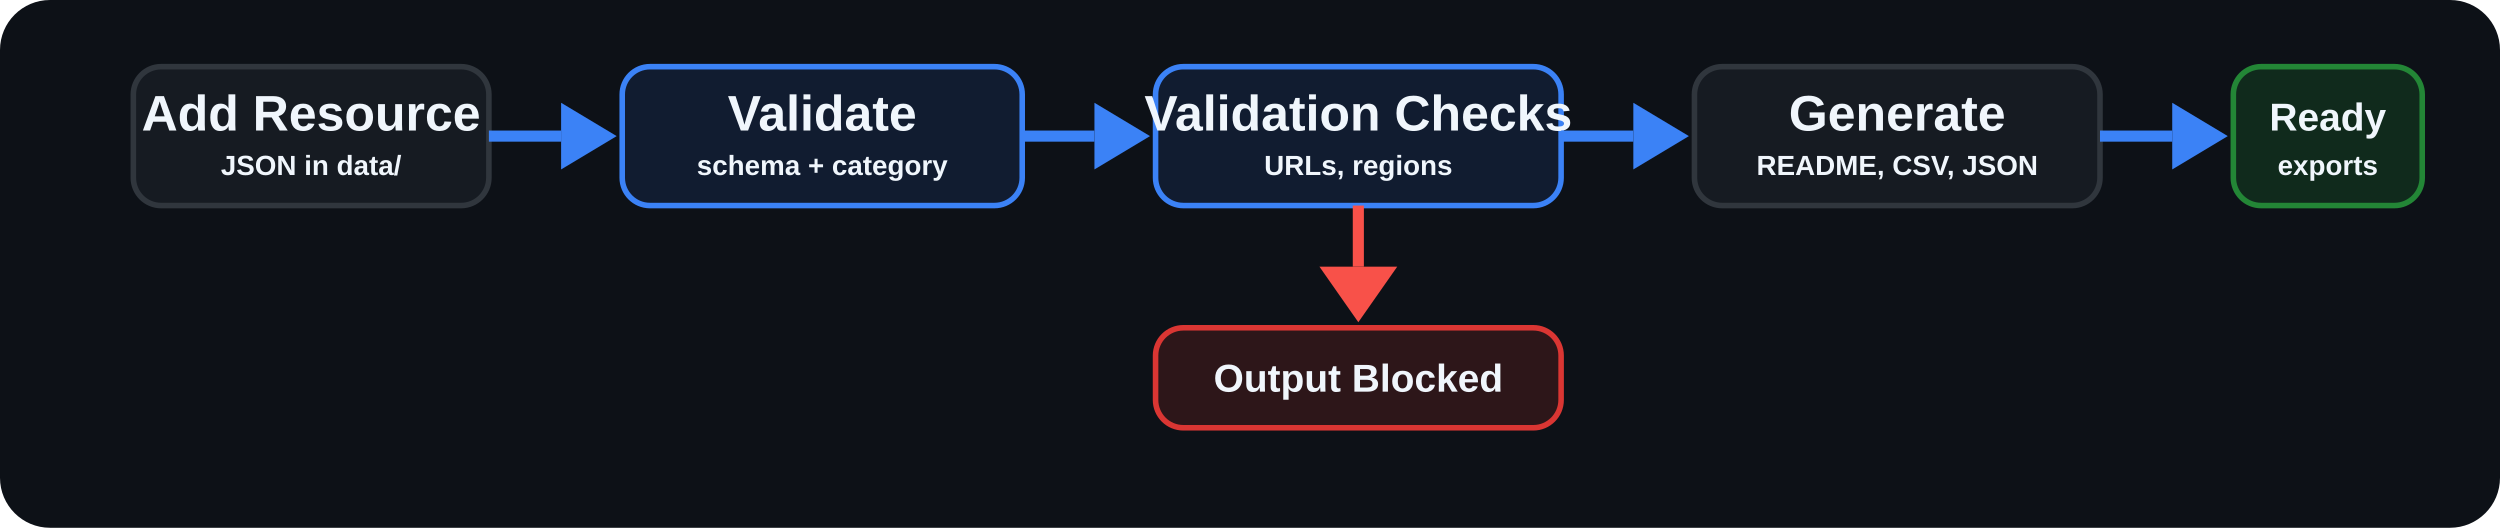
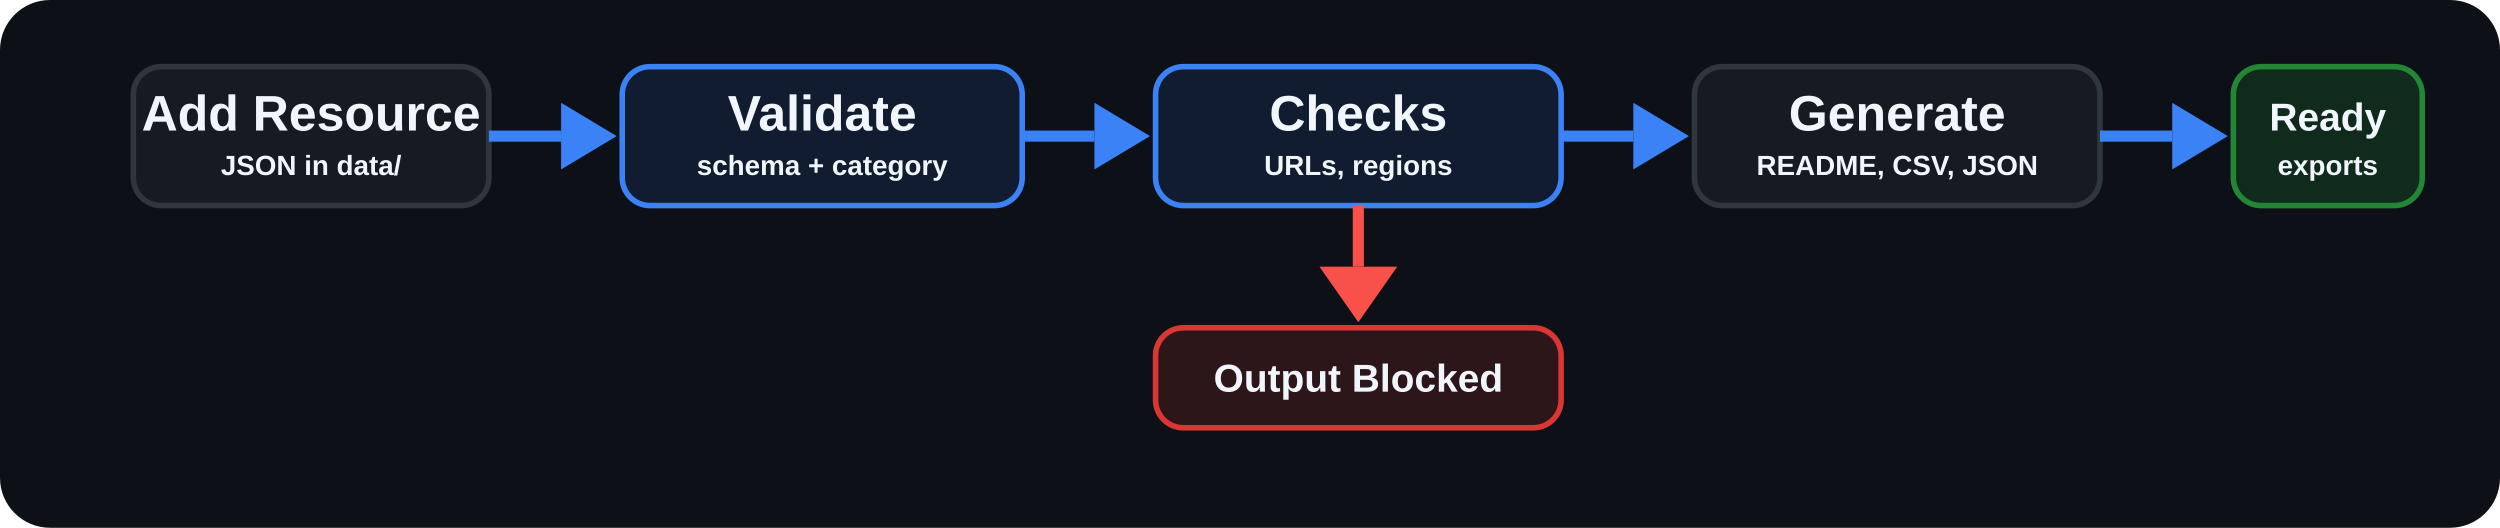
<svg xmlns="http://www.w3.org/2000/svg" width="900" height="190" viewBox="0 0 900 190" role="img" aria-labelledby="title desc">
  <rect width="900" height="190" rx="18" fill="#0D1117" />
  <g font-family="Arial, Helvetica, sans-serif" font-size="18" font-weight="600" text-anchor="middle">
    <rect x="48" y="24" width="128" height="50" rx="10" fill="#161B22" stroke="#30363D" stroke-width="2" />
    <text x="112" y="47" fill="#F0F6FC">Add Resource</text>
    <text x="112" y="63" fill="#F0F6FC" font-size="10">JSON in data/</text>
    <path d="M176 49H202" stroke="#3B82F6" stroke-width="4" />
    <path d="M202 37L222 49L202 61Z" fill="#3B82F6" />
    <rect x="224" y="24" width="144" height="50" rx="10" fill="#111C30" stroke="#3B82F6" stroke-width="2" />
    <text x="296" y="47" fill="#F0F6FC">Validate</text>
    <text x="296" y="63" fill="#F0F6FC" font-size="10">schema + category</text>
    <path d="M368 49H394" stroke="#3B82F6" stroke-width="4" />
    <path d="M394 37L414 49L394 61Z" fill="#3B82F6" />
    <rect x="416" y="24" width="146" height="50" rx="10" fill="#111C30" stroke="#3B82F6" stroke-width="2" />
-     <text x="489" y="47" fill="#F0F6FC">Validation Checks</text>
+     <text x="489" y="47" fill="#F0F6FC">Checks</text>
    <text x="489" y="63" fill="#F0F6FC" font-size="10">URLs, regions</text>
    <path d="M562 49H588" stroke="#3B82F6" stroke-width="4" />
    <path d="M588 37L608 49L588 61Z" fill="#3B82F6" />
    <rect x="610" y="24" width="146" height="50" rx="10" fill="#161B22" stroke="#30363D" stroke-width="2" />
    <text x="683" y="47" fill="#F0F6FC">Generate</text>
    <text x="683" y="63" fill="#F0F6FC" font-size="10">README, CSV, JSON</text>
    <path d="M756 49H782" stroke="#3B82F6" stroke-width="4" />
    <path d="M782 37L802 49L782 61Z" fill="#3B82F6" />
    <rect x="804" y="24" width="68" height="50" rx="10" fill="#102A1C" stroke="#238636" stroke-width="2" />
    <text x="838" y="47" fill="#F0F6FC" font-size="14">Ready</text>
    <text x="838" y="63" fill="#F0F6FC" font-size="10">exports</text>
    <path d="M489 74V96" stroke="#F85149" stroke-width="4" />
    <path d="M475 96L503 96L489 116Z" fill="#F85149" />
    <rect x="416" y="118" width="146" height="36" rx="10" fill="#2D1619" stroke="#DA3633" stroke-width="2" />
    <text x="489" y="141" fill="#F0F6FC" font-size="14">Output Blocked</text>
  </g>
</svg>
